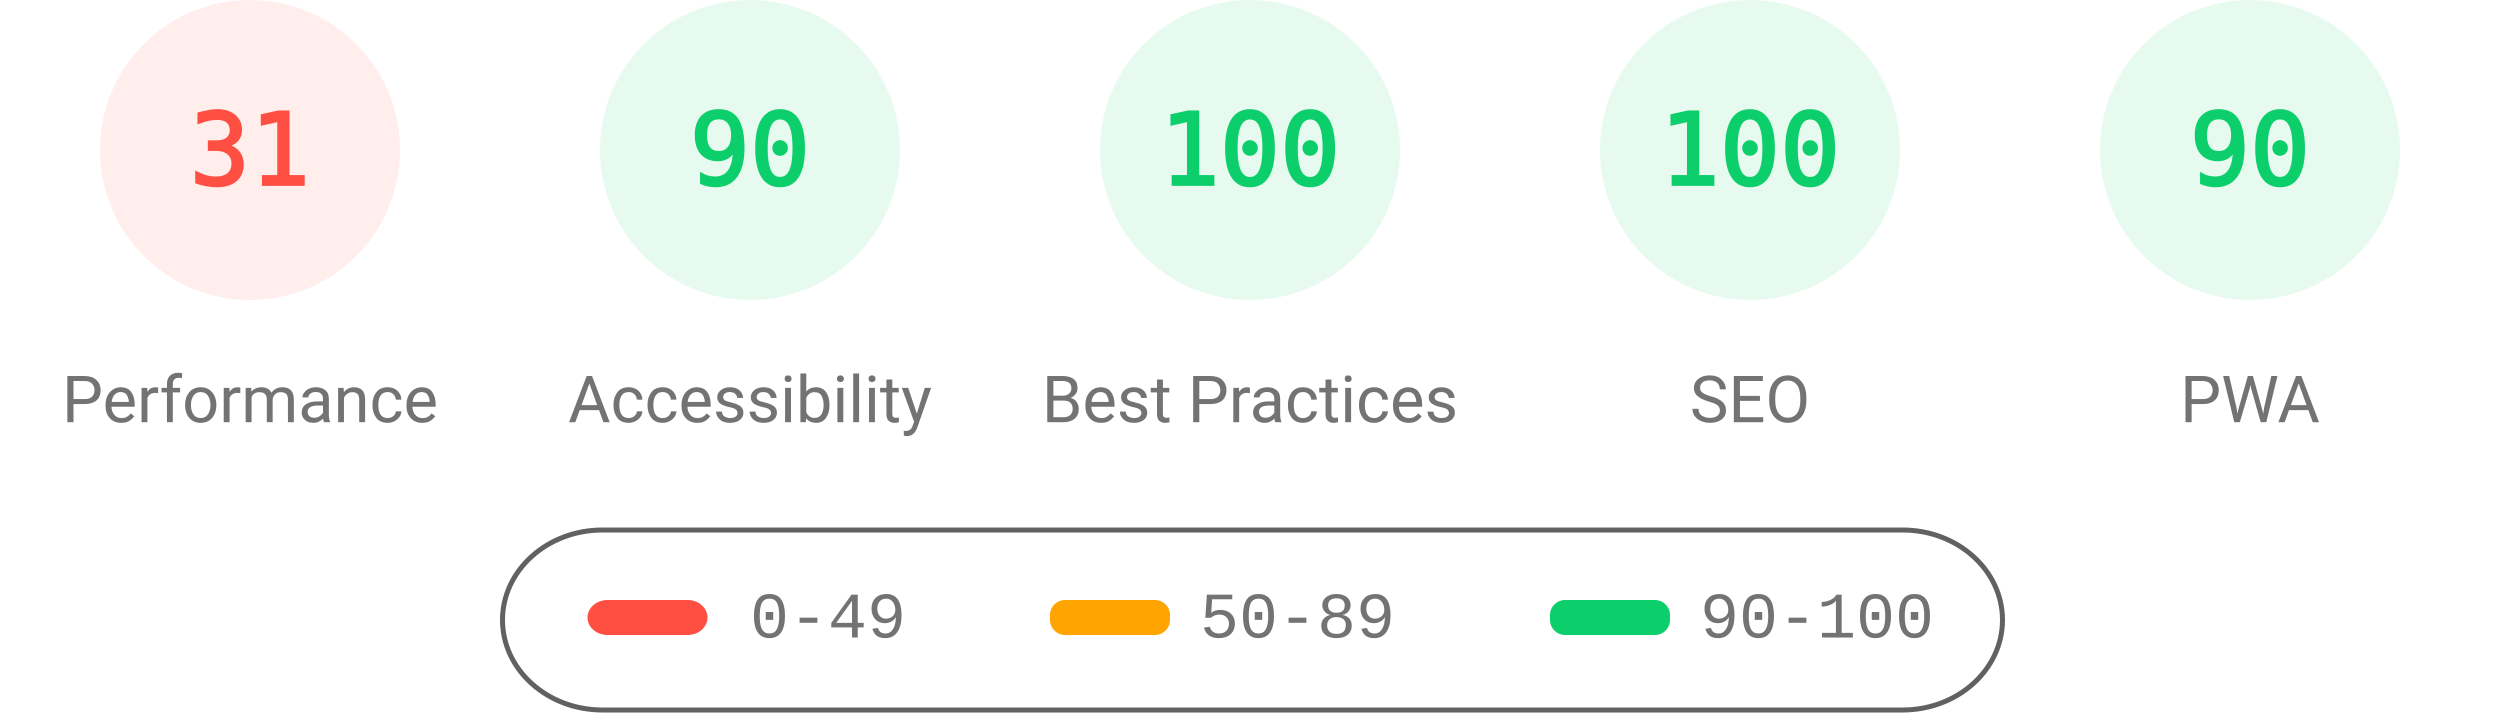
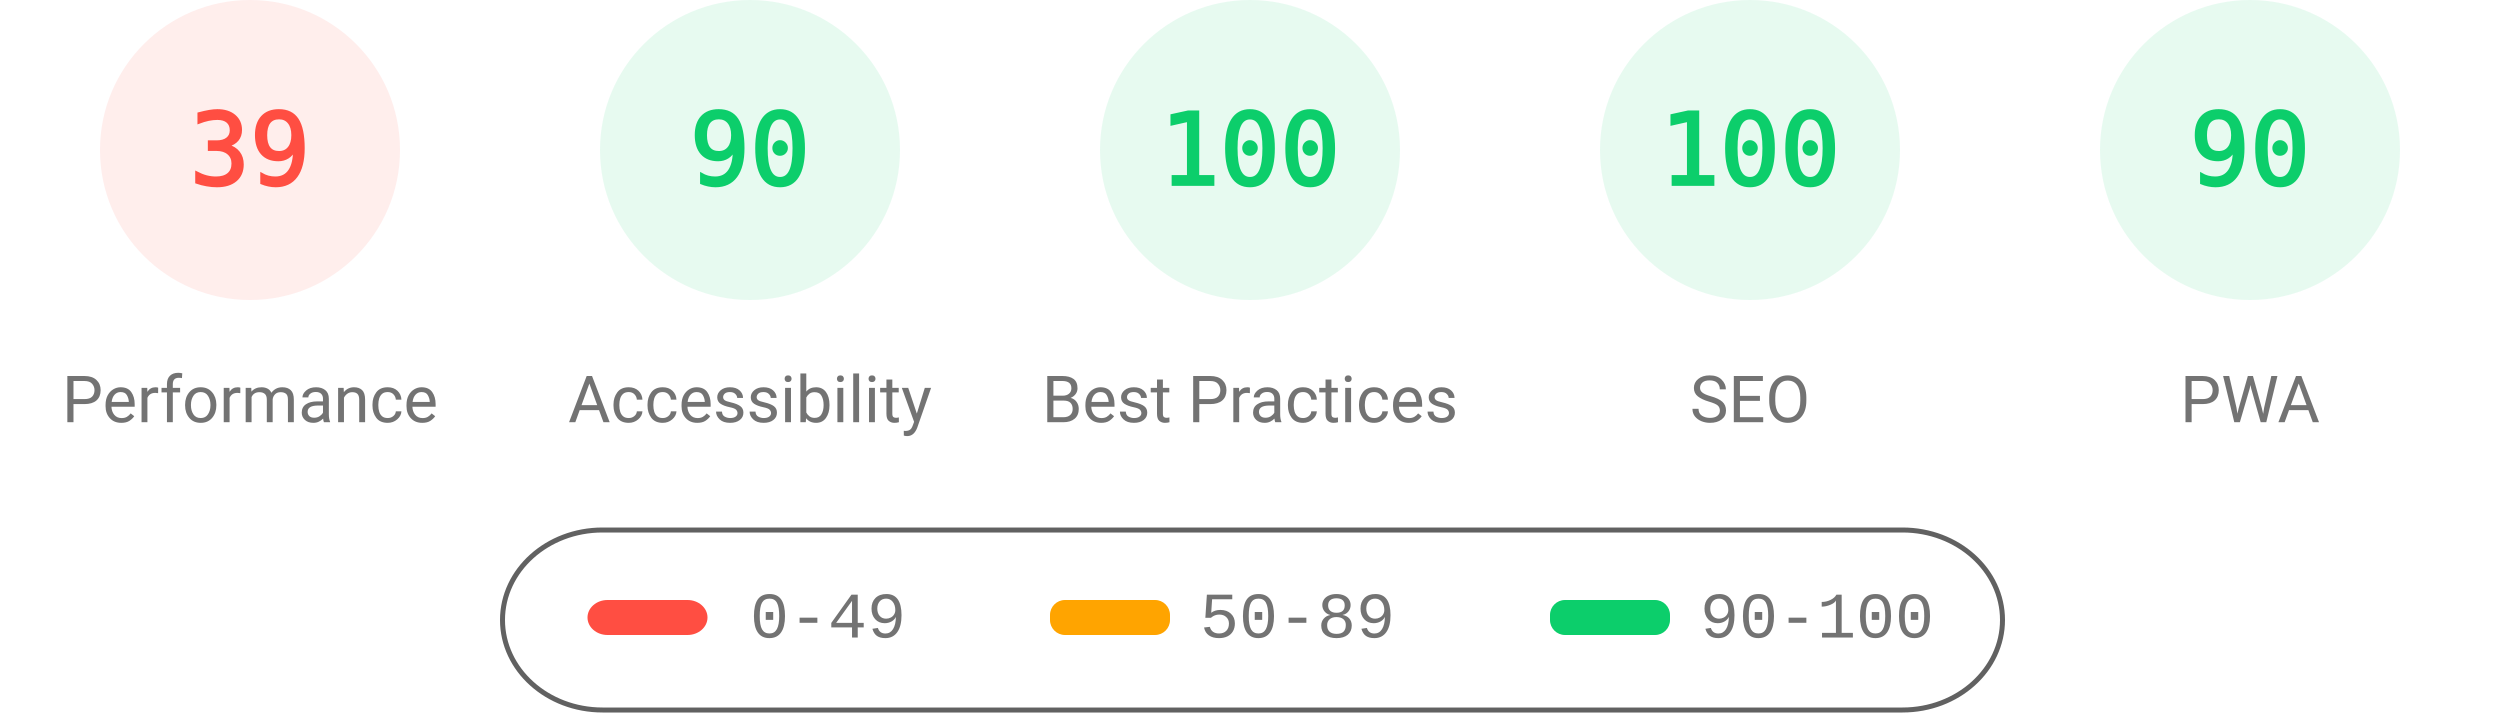
<svg xmlns="http://www.w3.org/2000/svg" fill="none" width="1000" height="285">
  <style>.gauge-base{opacity:.1}.gauge-arc{fill:none;animation-delay:250ms;stroke-linecap:round;transform:rotate(-90deg);transform-origin:100px 60px;animation:load-gauge 1s ease forwards}.guage-text{font-size:40px;font-family:monospace;text-align:center}.guage-red{color:#ff4e42;fill:#ff4e42;stroke:#ff4e42}.guage-orange{color:#ffa400;fill:#ffa400;stroke:#ffa400}.guage-green{color:#0cce6b;fill:#0cce6b;stroke:#0cce6b}.guage-undefined{color:#5c5c5c;fill:#5c5c5c;stroke:#5c5c5c}.guage-title{color:#737373;fill:#737373;stroke:none;font-size:26px;line-height:26px;font-family:Roboto,Halvetica,Arial,sans-serif}@keyframes load-gauge{from{stroke-dasharray:0 352.858}}</style>
  <svg class="guage-div guage-perf guage-red" viewBox="0 0 200 200" width="200" height="200">
    <circle class="gauge-base" r="56" cx="100" cy="60" stroke-width="8" />
-     <circle class="gauge-arc guage-arc-1" r="56" cx="100" cy="60" stroke-width="8" style="stroke-dasharray:109.076,351.858" />
-     <text class="guage-text" x="100" y="60" alignment-baseline="central" dominant-baseline="central" text-anchor="middle">31</text>
+     <circle class="gauge-arc guage-arc-1" r="56" cx="100" cy="60" stroke-width="8" style="stroke-dasharray:137.225,351.858" />
+     <text class="guage-text" x="100" y="60" alignment-baseline="central" dominant-baseline="central" text-anchor="middle">39</text>
    <text class="guage-title" x="100" y="160" alignment-baseline="central" dominant-baseline="central" text-anchor="middle">Performance</text>
  </svg>
  <svg class="guage-div guage-acc guage-green" viewBox="0 0 200 200" width="200" height="200" x="200">
    <circle class="gauge-base" r="56" cx="100" cy="60" stroke-width="8" />
    <circle class="gauge-arc guage-arc-2" r="56" cx="100" cy="60" stroke-width="8" style="stroke-dasharray:316.672,351.858" />
    <text class="guage-text" x="100" y="60" alignment-baseline="central" dominant-baseline="central" text-anchor="middle">90</text>
    <text class="guage-title" x="100" y="160" alignment-baseline="central" dominant-baseline="central" text-anchor="middle">Accessibility</text>
  </svg>
  <svg class="guage-div guage-best guage-green" viewBox="0 0 200 200" width="200" height="200" x="400">
    <circle class="gauge-base" r="56" cx="100" cy="60" stroke-width="8" />
    <circle class="gauge-arc guage-arc-3" r="56" cx="100" cy="60" stroke-width="8" style="stroke-dasharray:351.858,351.858" />
    <text class="guage-text" x="100" y="60" alignment-baseline="central" dominant-baseline="central" text-anchor="middle">100</text>
    <text class="guage-title" x="100" y="160" alignment-baseline="central" dominant-baseline="central" text-anchor="middle">Best Practices</text>
  </svg>
  <svg class="guage-div guage-seo guage-green" viewBox="0 0 200 200" width="200" height="200" x="600">
    <circle class="gauge-base" r="56" cx="100" cy="60" stroke-width="8" />
    <circle class="gauge-arc guage-arc-4" r="56" cx="100" cy="60" stroke-width="8" style="stroke-dasharray:351.858,351.858" />
    <text class="guage-text" x="100" y="60" alignment-baseline="central" dominant-baseline="central" text-anchor="middle">100</text>
    <text class="guage-title" x="100" y="160" alignment-baseline="central" dominant-baseline="central" text-anchor="middle">SEO</text>
  </svg>
  <svg class="guage-div guage-pwa guage-green" viewBox="0 0 200 200" width="200" height="200" x="800">
    <circle class="gauge-base" r="56" cx="100" cy="60" stroke-width="8" />
    <circle class="gauge-arc guage-arc-4" r="56" cx="100" cy="60" stroke-width="8" style="stroke-dasharray:316.672,351.858" />
    <text class="guage-text" x="100" y="60" alignment-baseline="central" dominant-baseline="central" text-anchor="middle">90</text>
    <text class="guage-title" x="100" y="160" alignment-baseline="central" dominant-baseline="central" text-anchor="middle">PWA</text>
  </svg>
  <svg width="604" height="76" x="200" y="210">
    <path fill="none" id="canvas_background" d="M-1-1h604v80H-1z" />
    <rect fill-opacity="0" stroke="#616161" stroke-width="2" rx="40" id="svg_2" height="72" width="600" y="2" x="1" fill="#000" />
    <rect stroke="#000" rx="8" id="svg_3" height="14" width="48" y="30" x="35" stroke-opacity="null" stroke-width="0" fill="#ff4e42" />
    <rect stroke="#000" rx="6" id="svg_4" height="14" width="48" y="30" x="220" stroke-opacity="null" stroke-width="0" fill="#ffa400" />
    <rect stroke="#000" rx="6" id="svg_5" height="14" width="48" y="30" x="420" stroke-opacity="null" stroke-width="0" fill="#0cce6b" />
    <text xml:space="preserve" text-anchor="start" font-family="'Courier New', Courier, monospace" font-size="26" id="svg_6" y="45" x="100" stroke-opacity="null" stroke-width="0" stroke="#000" fill="#737373">0-49</text>
    <text xml:space="preserve" text-anchor="start" font-family="'Courier New', Courier, monospace" font-size="26" id="svg_7" y="45" x="280" stroke-opacity="null" stroke-width="0" stroke="#000" fill="#737373">50-89</text>
    <text xml:space="preserve" text-anchor="start" font-family="'Courier New', Courier, monospace" font-size="26" id="svg_8" y="45" x="480" stroke-opacity="null" stroke-width="0" stroke="#000" fill="#737373">90-100</text>
  </svg>
</svg>
